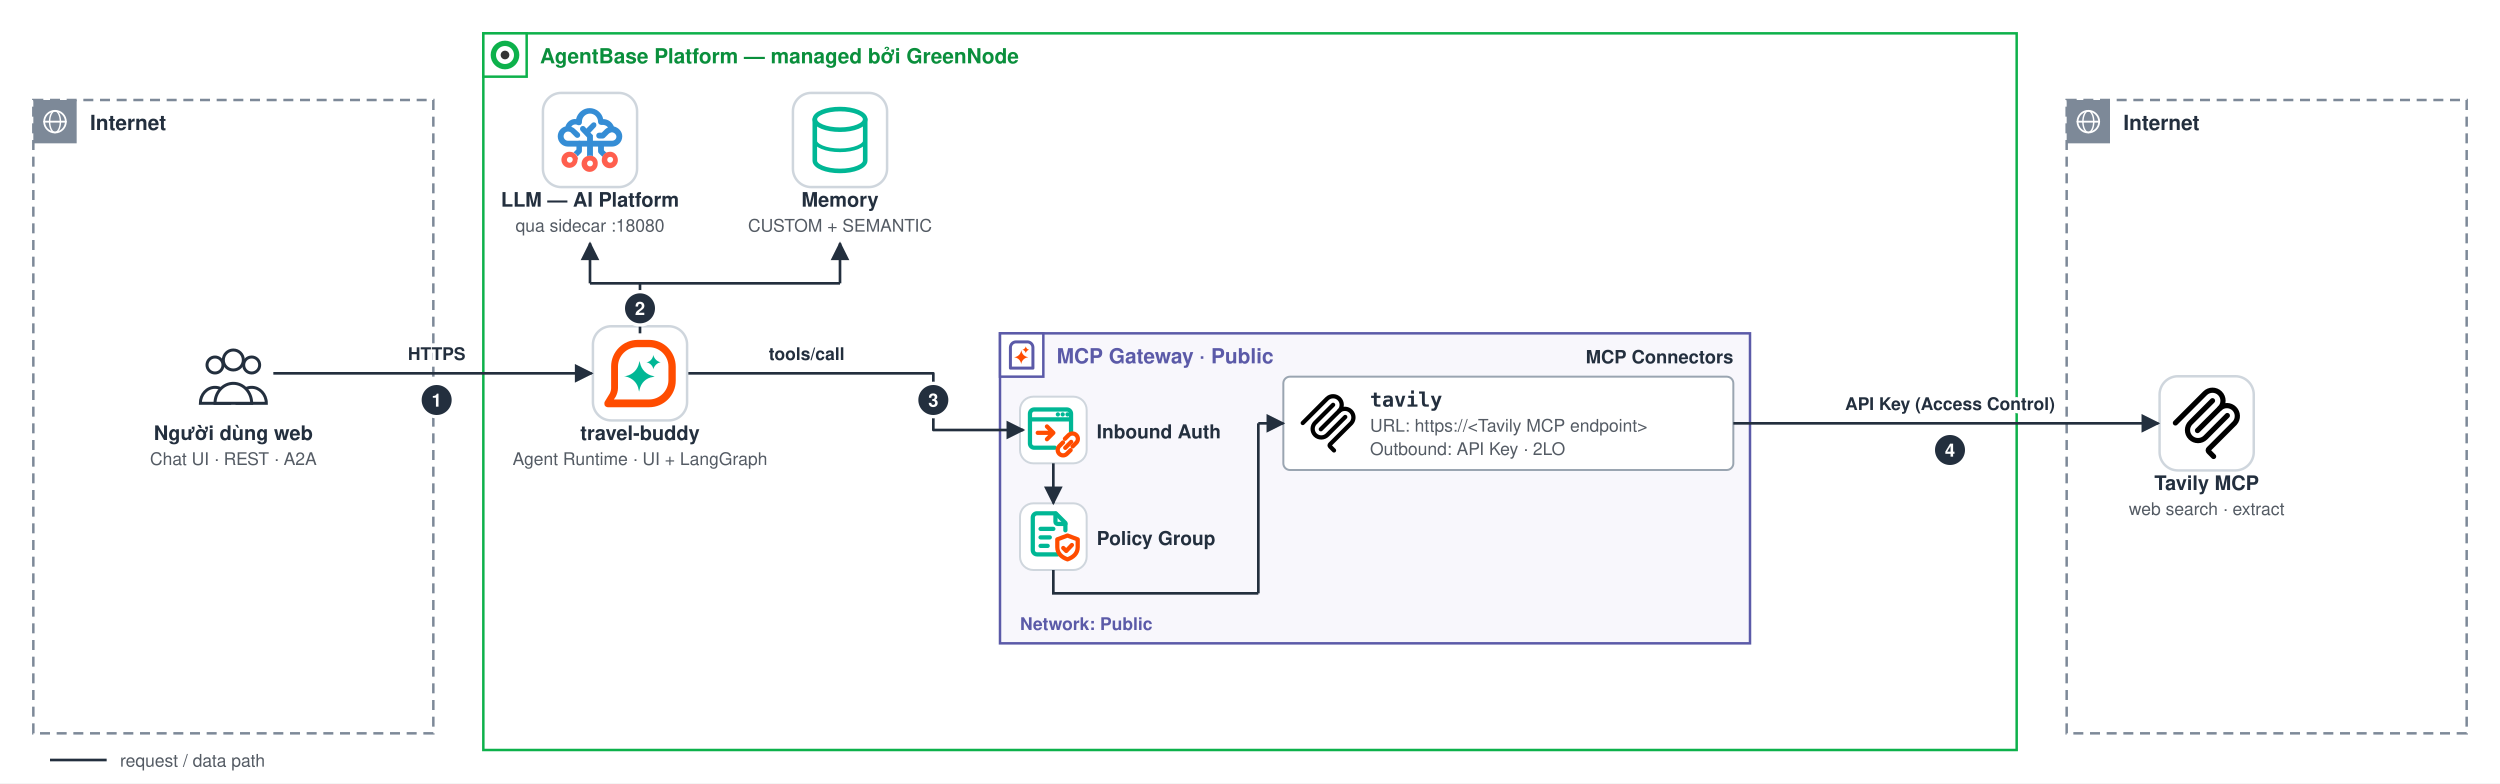
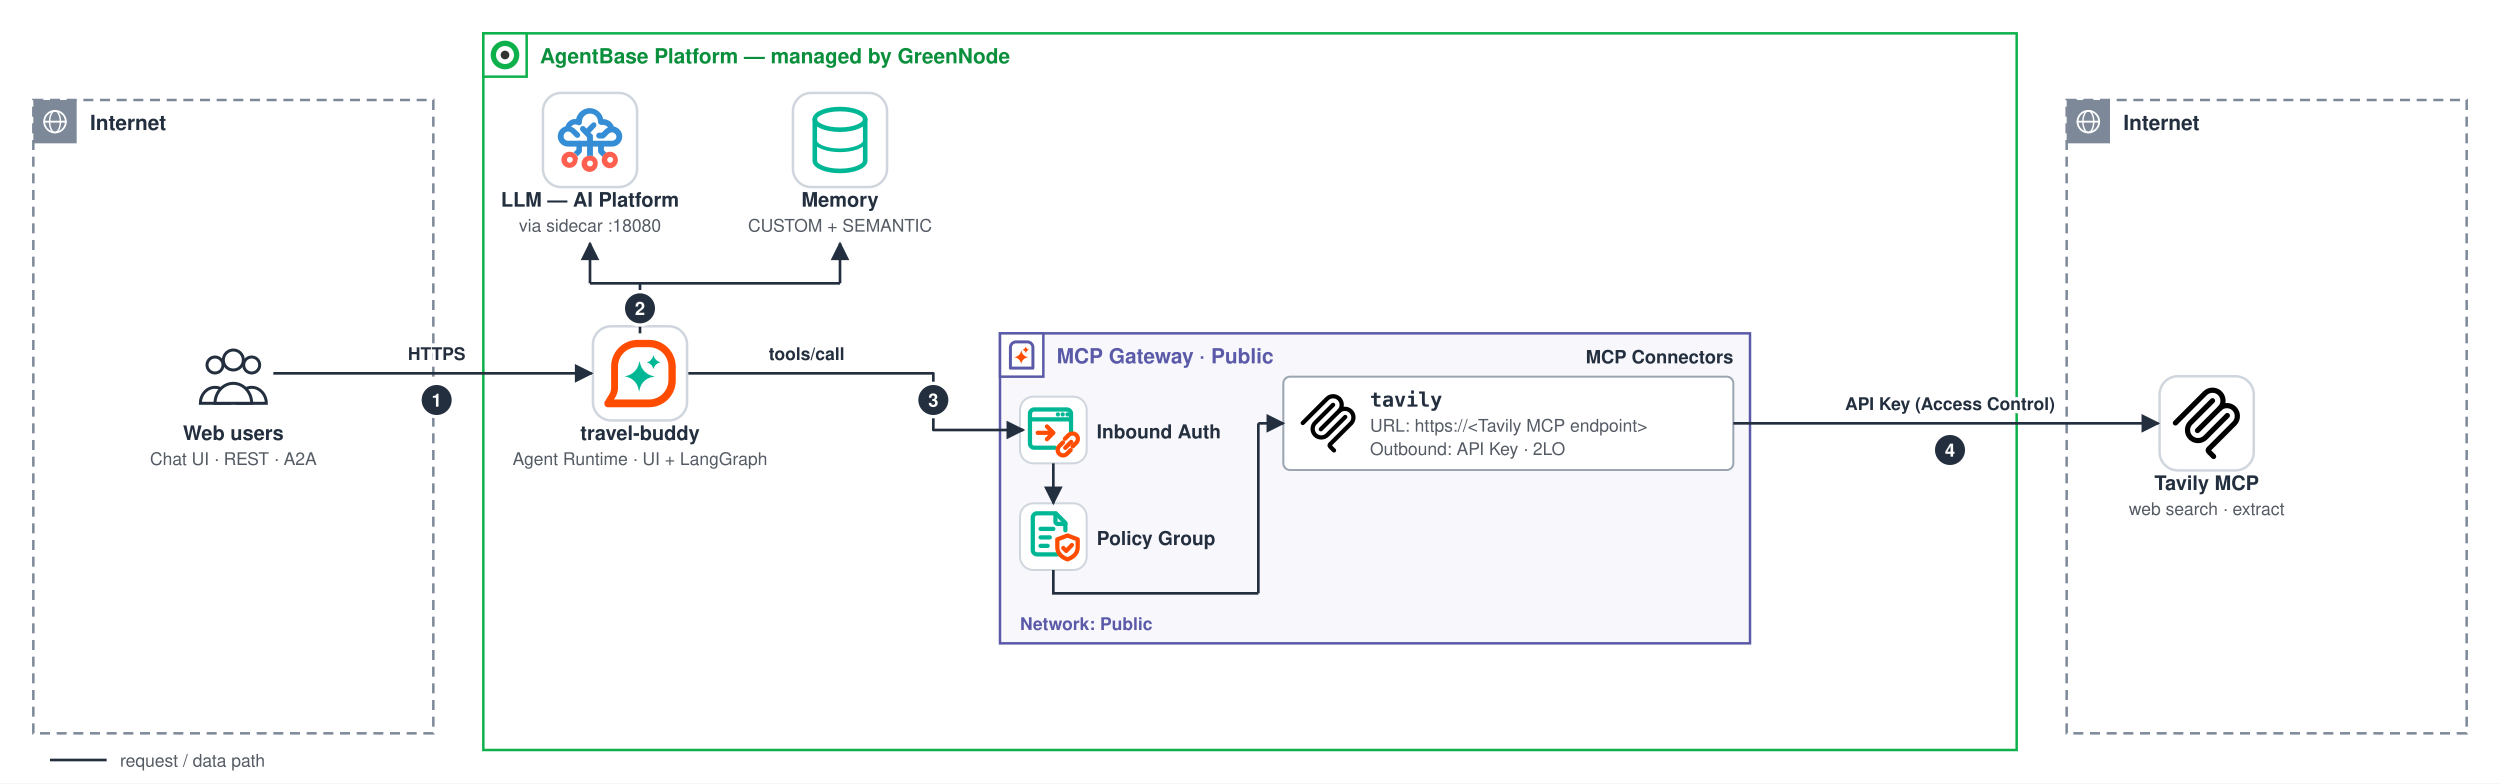
- <svg xmlns="http://www.w3.org/2000/svg" xmlns:xlink="http://www.w3.org/1999/xlink" width="1500" height="470" viewBox="0 0 1500 470" font-family="Helvetica Neue,Helvetica,Arial,sans-serif" role="img" aria-label="Kiến trúc travel-buddy: người dùng web gọi Agent Runtime; agent dùng LLM qua sidecar, Memory 2 strategy, và gọi Tavily qua MCP Gateway Public">
+ <svg xmlns="http://www.w3.org/2000/svg" xmlns:xlink="http://www.w3.org/1999/xlink" width="1500" height="470" viewBox="0 0 1500 470" font-family="Helvetica Neue,Helvetica,Arial,sans-serif" role="img" aria-label="travel-buddy architecture: web users call the Agent Runtime; the agent uses the LLM through the sidecar, Memory with two strategies, and Tavily through a Public MCP Gateway">
  <rect width="1500" height="470" fill="#FFFFFF" />
  <defs>
    <marker id="a-ink" viewBox="0 0 10 10" refX="9" refY="5" markerWidth="7" markerHeight="7" orient="auto-start-reverse">
      <path d="M0 0L10 5L0 10z" fill="#232F3E" />
    </marker>
    <marker id="a-org" viewBox="0 0 10 10" refX="9" refY="5" markerWidth="7" markerHeight="7" orient="auto-start-reverse">
      <path d="M0 0L10 5L0 10z" fill="#FF4C00" />
    </marker>
    <marker id="a-red" viewBox="0 0 10 10" refX="9" refY="5" markerWidth="7" markerHeight="7" orient="auto-start-reverse">
      <path d="M0 0L10 5L0 10z" fill="#DD344C" />
    </marker>
    <symbol id="gn-ai" viewBox="0 0 20 20" fill="none">
      <path fill="#358DD5" d="M16.5,6.3c-0.5-1.2-1.6-2-2.9-2c-0.3-1.7-1.9-3-3.7-3c-1.8,0-3.3,1.3-3.7,3C5,4.1,3.7,5,3.3,6.3C2.1,6.6,1.2,7.7,1.2,9c0,1.5,1.2,2.8,2.8,2.8h12c1.5,0,2.8-1.2,2.8-2.8C18.8,7.7,17.8,6.6,16.5,6.3z M16,10.2H4c-0.7,0-1.2-0.6-1.2-1.2S3.3,7.7,4,7.7c0.3,0,0.7,0.1,0.9,0.4L6,9.2c0.3,0.3,0.8,0.3,1.1,0c0.3-0.3,0.3-0.8,0-1.1L5.9,7c-0.3-0.3-0.7-0.5-1-0.6C5.2,5.8,6,5.6,6.6,5.9c0.2,0.1,0.5,0.1,0.8,0c0.2-0.2,0.4-0.4,0.4-0.7c0-0.1,0-0.1,0-0.2c0-1.2,1-2.2,2.2-2.2s2.2,1,2.2,2.3c0,0.2,0.1,0.4,0.3,0.6c0.2,0.1,0.4,0.2,0.6,0.2c0.7-0.1,1.4,0.1,1.8,0.7c-0.3,0.1-0.6,0.3-0.8,0.5l-0.9,0.9h-0.7c-0.4,0-0.8,0.3-0.8,0.8c0,0.4,0.3,0.8,0.8,0.8h1c0.2,0,0.4-0.1,0.5-0.2l1.1-1.1c0.2-0.2,0.5-0.3,0.8-0.4c0,0,0,0,0,0c0.7,0,1.3,0.6,1.3,1.2S16.7,10.2,16,10.2z" />
      <path fill="#358DD5" d="M11.5,6.5L10.1,8l0.7,0.7V11c0,0.4-0.3,0.8-0.8,0.8S9.2,11.4,9.2,11V9.3L7.5,7.5c-0.3-0.3-0.3-0.8,0-1.1c0.3-0.3,0.8-0.3,1.1,0L9,6.9l1.5-1.5c0.3-0.3,0.8-0.3,1.1,0C11.8,5.8,11.8,6.2,11.5,6.5z" />
      <path fill="#358DD5" d="M10.8,11v3.4c-0.2-0.1-0.5-0.1-0.8-0.1s-0.5,0-0.8,0.1V11c0-0.4,0.3-0.8,0.8-0.8S10.8,10.6,10.8,11z" />
      <path fill="#358DD5" d="M14.5,13.5c-0.5,0.2-0.8,0.6-1.1,1.1l-1-1c-0.1-0.1-0.2-0.3-0.2-0.5v-2c0-0.4,0.3-0.8,0.8-0.8s0.8,0.3,0.8,0.8v1.7L14.5,13.5z" />
      <path fill="#358DD5" d="M7.8,11v2c0,0.2-0.1,0.4-0.2,0.5l-1,1c-0.2-0.5-0.6-0.8-1.1-1.1l0.8-0.8V11c0-0.4,0.3-0.8,0.8-0.8S7.8,10.6,7.8,11z" />
      <path fill="#FF5F4E" d="M10.8,14.4c-0.2-0.1-0.5-0.1-0.8-0.1s-0.5,0-0.8,0.1c-0.9,0.3-1.5,1.1-1.5,2.1c0,1.2,1,2.2,2.2,2.2s2.2-1,2.2-2.2C12.2,15.5,11.6,14.7,10.8,14.4z M10,17.2c-0.4,0-0.8-0.3-0.8-0.8c0-0.4,0.3-0.8,0.8-0.8s0.8,0.3,0.8,0.8C10.8,16.9,10.4,17.2,10,17.2z" />
      <path fill="#FF5F4E" d="M6.5,14.5c-0.2-0.5-0.6-0.8-1.1-1.1c-0.3-0.1-0.6-0.2-1-0.2c-1.2,0-2.2,1-2.2,2.2s1,2.2,2.2,2.2s2.2-1,2.2-2.2C6.8,15.1,6.7,14.8,6.5,14.5z M4.5,16.2c-0.4,0-0.8-0.3-0.8-0.8c0-0.4,0.3-0.8,0.8-0.8s0.8,0.3,0.8,0.8C5.2,15.9,4.9,16.2,4.5,16.2z" />
      <path fill="#FF5F4E" d="M15.5,13.2c-0.3,0-0.7,0.1-1,0.2c-0.5,0.2-0.8,0.6-1.1,1.1c-0.1,0.3-0.2,0.6-0.2,1c0,1.2,1,2.2,2.2,2.2s2.2-1,2.2-2.2S16.7,13.2,15.5,13.2z M15.5,16.2c-0.4,0-0.8-0.3-0.8-0.8c0-0.4,0.3-0.8,0.8-0.8s0.8,0.3,0.8,0.8C16.2,15.9,15.9,16.2,15.5,16.2z" />
    </symbol>
    <symbol id="gn-cr" viewBox="0 0 20 20" fill="none">
      <path fill="#00682E" d="M17.6,4.3L11,1.6c-0.7-0.3-1.3-0.3-2,0L2.4,4.3C1.7,4.6,1.2,5.3,1.2,6v10.6c0,1.2,0.9,2.1,2.1,2.1h13.6c1,0,1.8-0.8,1.8-1.8V6C18.8,5.3,18.3,4.6,17.6,4.3z M14.2,17.2H5.8V16c0-0.1,0.1-0.2,0.2-0.2h8c0.1,0,0.2,0.1,0.2,0.2V17.2z M17.2,16.9c0,0.2-0.1,0.3-0.3,0.3h-1.2V16c0-1-0.8-1.8-1.8-1.8H6c-1,0-1.8,0.8-1.8,1.8v1.2H3.3c-0.3,0-0.6-0.3-0.6-0.6V6c0-0.1,0.1-0.2,0.2-0.3L9.6,3C9.7,2.9,9.9,2.9,10,2.9c0.2,0,0.3,0,0.4,0.1l6.6,2.7c0.1,0.1,0.2,0.2,0.2,0.3V16.9z" />
      <path fill="#FF3D00" d="M13.2,9c0,0.4-0.3,0.8-0.8,0.8h-1.7c-0.4,0-0.8-0.3-0.8-0.8s0.3-0.8,0.8-0.8h1.7C12.9,8.2,13.2,8.6,13.2,9z" />
      <path fill="#00682E" d="M13.2,13c0,0.4-0.3,0.8-0.8,0.8h-1.7c-0.4,0-0.8-0.3-0.8-0.8s0.3-0.8,0.8-0.8h1.7C12.9,12.2,13.2,12.6,13.2,13z" />
      <path fill="#00682E" d="M15.8,8v1.5c0,0.4-0.3,0.8-0.8,0.8s-0.8-0.3-0.8-0.8V8c0-0.1-0.1-0.2-0.2-0.2H6C5.9,7.8,5.8,7.9,5.8,8v1.5c0,0.4-0.3,0.8-0.8,0.8S4.2,9.9,4.2,9.5V8C4.2,7,5,6.2,6,6.2h8C15,6.2,15.8,7,15.8,8z" />
      <path fill="#FF3D00" d="M15.8,12v1.5c0,0.4-0.3,0.8-0.8,0.8s-0.8-0.3-0.8-0.8V12c0-0.1-0.1-0.2-0.2-0.2H6c-0.1,0-0.2,0.1-0.2,0.2v1.5c0,0.4-0.3,0.8-0.8,0.8s-0.8-0.3-0.8-0.8V12c0-1,0.8-1.8,1.8-1.8h8C15,10.2,15.8,11,15.8,12z" />
    </symbol>
    <symbol id="gn-server" viewBox="0 0 20 20" fill="none">
      <line x1="9.75" y1="12.447" x2="9.75" y2="13.977" stroke="#FF4C00" stroke-width="1.5" stroke-linecap="round" />
      <line x1="6.523" y1="16.841" x2="1.962" y2="16.841" stroke="#FF4C00" stroke-width="1.5" stroke-linecap="round" />
      <line x1="17.432" y1="16.841" x2="12.871" y2="16.841" stroke="#FF4C00" stroke-width="1.5" stroke-linecap="round" />
      <mask id="gn-server-path-4-inside-1_14569_691052" fill="white">
        <path fill-rule="evenodd" clip-rule="evenodd" d="M16.061 12.303H9.697H3.03H2.424V12.242C1.041 11.962 0 10.739 0 9.273C0 7.599 1.357 6.242 3.03 6.242C3.477 6.242 3.902 6.339 4.284 6.513C4.617 3.969 6.913 2 9.697 2C11.786 2 13.601 3.109 14.517 4.738C14.991 4.536 15.513 4.424 16.061 4.424C18.236 4.424 20 6.188 20 8.364C20 10.437 18.398 12.137 16.364 12.291V12.303H16.061Z" />
      </mask>
      <path d="M2.424 12.303H0.924V13.803H2.424V12.303ZM2.424 12.242H3.924V11.016L2.723 10.772L2.424 12.242ZM4.284 6.513L3.663 7.878L5.508 8.718L5.771 6.708L4.284 6.513ZM14.517 4.738L13.21 5.473L13.869 6.645L15.105 6.118L14.517 4.738ZM16.364 12.291L16.25 10.796L14.864 10.901V12.291H16.364ZM16.364 12.303V13.803H17.864V12.303H16.364ZM16.061 10.803H9.697V13.803H16.061V10.803ZM9.697 10.803H3.03V13.803H9.697V10.803ZM3.03 10.803H2.424V13.803H3.03V10.803ZM3.924 12.303V12.242H0.924V12.303H3.924ZM2.723 10.772C2.025 10.631 1.5 10.011 1.5 9.273H-1.5C-1.5 11.466 0.057 13.293 2.126 13.712L2.723 10.772ZM1.5 9.273C1.5 8.428 2.185 7.742 3.03 7.742V4.742C0.528 4.742 -1.5 6.771 -1.5 9.273H1.5ZM3.03 7.742C3.259 7.742 3.472 7.792 3.663 7.878L4.905 5.148C4.332 4.887 3.696 4.742 3.03 4.742V7.742ZM5.771 6.708C5.999 4.966 7.61 3.5 9.697 3.5V0.5C6.217 0.5 3.235 2.973 2.797 6.318L5.771 6.708ZM9.697 3.5C11.253 3.5 12.563 4.324 13.21 5.473L15.825 4.003C14.638 1.894 12.319 0.5 9.697 0.5V3.5ZM15.105 6.118C15.397 5.994 15.719 5.924 16.061 5.924V2.924C15.307 2.924 14.585 3.078 13.929 3.358L15.105 6.118ZM16.061 5.924C17.408 5.924 18.5 7.016 18.5 8.364H21.5C21.5 5.36 19.065 2.924 16.061 2.924V5.924ZM18.5 8.364C18.5 9.647 17.508 10.7 16.25 10.796L16.477 13.787C19.288 13.573 21.5 11.228 21.5 8.364H18.5ZM14.864 12.291V12.303H17.864V12.291H14.864ZM16.364 10.803H16.061V13.803H16.364V10.803Z" fill="#00B795" mask="url(#gn-server-path-4-inside-1_14569_691052)" />
      <circle cx="9.697" cy="16.546" r="1.212" fill="#00B795" />
    </symbol>
    <symbol id="gn-vks" viewBox="0 0 20 20" fill="none">
      <path fill="#FF4C00" d="M19.5,11.4L18,4.9c-0.1-0.3-0.2-0.6-0.4-0.8c-0.2-0.2-0.4-0.4-0.7-0.5l-6.1-2.9c-0.3-0.1-0.6-0.2-0.9-0.2H9.9c-0.2,0-0.5,0.1-0.7,0.2L3.1,3.6C2.8,3.7,2.6,3.9,2.4,4.1C2.2,4.3,2.1,4.6,2,4.9l-1.5,6.5c-0.1,0.2-0.1,0.5,0,0.8c0,0.2,0.1,0.5,0.3,0.7l0.1,0.1l4.2,5.2c0.2,0.2,0.4,0.4,0.7,0.5C6,18.9,6.3,19,6.6,19h6.8c0.3,0,0.6-0.1,0.8-0.2c0.3-0.1,0.5-0.3,0.7-0.5l4.2-5.2c0.2-0.2,0.3-0.5,0.4-0.8C19.5,12,19.5,11.7,19.5,11.4zM18,11.9c0,0.1,0,0.1-0.1,0.2l-4.2,5.2c0,0-0.1,0.1-0.1,0.1c-0.1,0-0.1,0-0.2,0H6.6c-0.1,0-0.1,0-0.2,0c0,0-0.1-0.1-0.1-0.1L2,12c0,0,0-0.1,0-0.1c0,0,0-0.1,0-0.2l1.5-6.5c0-0.1,0-0.1,0.1-0.2c0,0,0.1-0.1,0.1-0.1L9.8,2c0,0,0.1,0,0.2,0c0.1,0,0.1,0,0.2,0l6.1,2.9c0,0,0.1,0.1,0.1,0.1c0,0,0.1,0.1,0.1,0.2l1.5,6.5C18,11.8,18,11.9,18,11.9z" />
      <path fill="#00B795" d="M16.1,10.9c-0.2,0-0.3,0-0.3,0h-0.1c-0.2,0-0.4,0-0.6-0.1l-0.1-0.2c0.1-0.5,0-1.1-0.1-1.6c-0.1-0.5-0.3-1-0.6-1.5l0.1-0.1c0.1-0.1,0.3-0.2,0.5-0.3l0.1-0.1c0.4-0.2,0.4-0.7,0.1-1c-0.2-0.2-0.5-0.2-0.8-0.1l-0.1,0.1l-0.2,0.2l-0.1,0.1c-0.2,0.2-0.3,0.3-0.4,0.4h-0.2c-0.8-0.8-1.8-1.2-2.9-1.4V5c0-0.2,0-0.4,0-0.6V4c0-0.4-0.3-0.6-0.6-0.6S9.4,3.5,9.4,3.9V4c0,0.1,0,0.2,0,0.3v0.1c0,0.2,0,0.4,0,0.6L9.3,5.1c-0.2,0-0.3,0.1-0.5,0.1C8,5.4,7.2,5.9,6.5,6.5H6.3C6.2,6.4,6,6.3,5.9,6.1L5.8,6L5.6,5.8L5.5,5.8C5.2,5.5,4.7,5.6,4.5,5.9C4.4,6.2,4.5,6.5,4.8,6.7l0.1,0.1l0.2,0.1L5.2,7C5.4,7,5.6,7.1,5.7,7.2v0.2c-0.6,0.9-0.8,2-0.7,3.1l-0.1,0.1c-0.2,0.1-0.4,0.1-0.6,0.1H4.2c-0.1,0-0.2,0-0.3,0l-0.1,0c-0.3,0.1-0.5,0.4-0.4,0.7C3.5,11.8,3.8,12,4.1,12h0.1l0.1,0c0.1,0,0.2-0.1,0.2-0.1l0.1,0c0.2-0.1,0.4-0.2,0.6-0.2h0.2c0.4,1,1.1,1.9,2,2.5v0.2c-0.1,0.2-0.2,0.3-0.3,0.5L7,15l-0.2,0.2c-0.1,0.3,0,0.7,0.2,0.8c0.3,0.2,0.7,0.1,0.9-0.2V15.7l0.1-0.2l0.1-0.3c0-0.2,0.1-0.3,0.2-0.4h0.2c0.9,0.3,1.8,0.4,2.7,0.1c0.2,0,0.3-0.1,0.5-0.1l0.1,0.1c0.1,0.1,0.1,0.3,0.2,0.6l0.1,0.3c0.2,0.3,0.5,0.4,0.8,0.3c0.3-0.1,0.4-0.5,0.2-0.8l-0.1-0.3c-0.1-0.2-0.2-0.4-0.3-0.5v-0.2c0.9-0.6,1.6-1.5,2-2.5h0.2c0.2,0,0.3,0.1,0.6,0.2l0.3,0.1c0.3,0.1,0.6-0.1,0.7-0.4C16.7,11.2,16.5,10.9,16.1,10.9zM9.8,9.6h0.4l0.2,0.3l-0.1,0.4L10,10.5l-0.3-0.2L9.6,9.9L9.8,9.6zM6.4,10.2c0-0.6,0.1-1.2,0.4-1.8l1.2,1v0l0.1,0.1c0,0,0,0.1,0,0.2c0,0,0,0-0.1,0L6.4,10.2zM8.5,11.4l0,0.1h0l-0.6,1.4c-0.5-0.4-0.9-0.9-1.2-1.4l1.5-0.3v0l0.1,0C8.5,11.2,8.5,11.2,8.5,11.4zM8.9,8.2L7.7,7.3c0.4-0.4,1-0.6,1.5-0.8h0.1L9.2,8.2c0,0.1-0.1,0.1-0.2,0.1L8.9,8.2zM10.8,13.5c-0.6,0.1-1.2,0.1-1.7,0L9.9,12H10l0.1,0l0.8,1.5H10.8zM11.1,8.2L11.1,8.2c-0.2,0.1-0.2,0.1-0.3,0.1v-0.2l-0.1-1.5c0.6,0.1,1.2,0.4,1.7,0.8L11.1,8.2zM12.1,12.9l-0.6-1.4v-0.1c0-0.1,0-0.1,0.1-0.2l1.7,0.3C13,12,12.6,12.5,12.1,12.9zM12.1,9.7L12,9.7c-0.1,0-0.1-0.1-0.1-0.1v-0.1l1.2-1.1c0.1,0.3,0.2,0.6,0.3,0.9c0.1,0.3,0.1,0.6,0.1,0.9L12.1,9.7z" />
    </symbol>
    <symbol id="gn-vdb" viewBox="0 0 20 20" fill="none">
      <path fill="#FF4C00" d="M10,13.8c-0.4,0-0.8-0.3-0.8-0.8v-0.8H5c-0.4,0-0.8-0.3-0.8-0.8s0.3-0.8,0.8-0.8h10c0.4,0,0.8,0.3,0.8,0.8s-0.3,0.8-0.8,0.8h-4.2V13C10.8,13.4,10.4,13.8,10,13.8z" />
      <path fill="#00B795" d="M11.6,14.8H8.4c-0.9,0-1.6,0.7-1.6,1.6v1.7c0,0.9,0.7,1.6,1.6,1.6h3.2c0.9,0,1.6-0.7,1.6-1.6v-1.7C13.2,15.5,12.5,14.8,11.6,14.8z M11.8,18.1c0,0.1-0.1,0.1-0.1,0.1H8.4c-0.1,0-0.1-0.1-0.1-0.1v-1.7c0-0.1,0.1-0.1,0.1-0.1h3.2c0.1,0,0.1,0.1,0.1,0.1V18.1z" />
      <path fill="#00B795" d="M5,0.2C2.3,0.2,0.2,1.4,0.2,3v4c0,1.6,2,2.8,4.8,2.8S9.8,8.6,9.8,7V3C9.8,1.4,7.7,0.2,5,0.2z M5,8.2C3.1,8.2,1.8,7.5,1.8,7c0.8,0.5,2,0.7,3.2,0.7S7.4,7.5,8.2,7C8.2,7.5,6.9,8.2,5,8.2z M5,6.2C3.1,6.2,1.8,5.5,1.8,5c0.8,0.5,2,0.7,3.2,0.7S7.4,5.5,8.2,5C8.2,5.5,6.9,6.2,5,6.2z M5,4.2C3,4.2,1.8,3.5,1.8,3S3,1.8,5,1.8S8.2,2.5,8.2,3S7,4.2,5,4.2z" />
      <path fill="#00B795" d="M15,0.2c-2.7,0-4.8,1.2-4.8,2.8v4c0,1.6,2,2.8,4.8,2.8s4.8-1.2,4.8-2.8V3C19.8,1.4,17.7,0.2,15,0.2z M15,8.2c-1.9,0-3.2-0.7-3.2-1.2c0.8,0.5,2,0.7,3.2,0.7s2.4-0.3,3.2-0.7C18.2,7.5,16.9,8.2,15,8.2z M15,6.2c-1.9,0-3.2-0.7-3.2-1.2c0.8,0.5,2,0.7,3.2,0.7s2.4-0.3,3.2-0.7C18.2,5.5,16.9,6.2,15,6.2z M15,4.2c-2,0-3.2-0.8-3.2-1.2S13,1.8,15,1.8s3.2,0.8,3.2,1.2S17,4.2,15,4.2z" />
    </symbol>
    <symbol id="gn-vnet" viewBox="0 0 20 20" fill="none">
      <path fill="#FF4C00" d="M17.5,7.7l-2.2,2.2c-0.2,0.2-0.5,0.2-0.7,0l-2.2-2.2c-0.3-0.3-0.1-0.8,0.4-0.8h1.4V6c0-0.1-0.1-0.2-0.2-0.2H9.4c0-0.2,0.1-0.5,0.1-0.8s0-0.5-0.1-0.8H14c1,0,1.8,0.8,1.8,1.8v0.9h1.4C17.6,6.9,17.8,7.4,17.5,7.7z" />
      <path fill="#00B795" d="M9.4,4.2C9.1,2.1,7.2,0.5,5,0.5c-2.5,0-4.5,2-4.5,4.5s2,4.5,4.5,4.5c2.2,0,4.1-1.6,4.4-3.8c0-0.2,0.1-0.5,0.1-0.8S9.5,4.5,9.4,4.2z M5,8C3.3,8,2,6.7,2,5s1.3-3,3-3s3,1.3,3,3S6.7,8,5,8z" />
      <path fill="#FF4C00" fill-rule="evenodd" clip-rule="evenodd" d="M10.5,15c0,0.3,0,0.5,0.1,0.8H6c-1,0-1.8-0.8-1.8-1.8v-0.9H2.8c-0.4,0-0.7-0.5-0.4-0.9l2.2-2.2c0.2-0.2,0.5-0.2,0.7,0l2.2,2.2c0.3,0.3,0.1,0.9-0.4,0.9H5.8V14c0,0.1,0.1,0.2,0.2,0.2h4.6C10.5,14.5,10.5,14.7,10.5,15z" />
      <path fill="#00B795" d="M15,10.5c-2.2,0-4.1,1.6-4.4,3.8c0,0.2-0.1,0.5-0.1,0.8s0,0.5,0.1,0.8c0.3,2.1,2.2,3.8,4.4,3.8c2.5,0,4.5-2,4.5-4.5S17.5,10.5,15,10.5z M15,18c-1.7,0-3-1.3-3-3s1.3-3,3-3s3,1.3,3,3S16.7,18,15,18z" />
    </symbol>
    <symbol id="mcp" viewBox="60 20 1800 1800" fill="none">
      <g stroke="#000000" stroke-width="128" stroke-linecap="round" stroke-linejoin="round">
        <path d="M193 910L920 183A258 258 0 0 1 1286 548L735 1097" />
        <path d="M1103 365L565 903A258 258 0 0 0 930 1268L1467 729" />
        <path d="M1286 548A258 258 0 0 1 1650 912L1015 1547Q980 1582 1015 1617L1130 1733" />
      </g>
    </symbol>
    <symbol id="agent-runtime" viewBox="0 0 16 16" fill="none">
      <path fill="#FF4C00" d="M10,0.7H7.5c-3.2,0-5.8,2.6-5.8,5.8v4.7c0,0.4-0.1,0.8-0.3,1.2l-1.1,1.8c-0.1,0.2-0.1,0.5,0,0.8c0.1,0.2,0.4,0.4,0.7,0.4h9c3.2,0,5.8-2.6,5.8-5.8v-3C15.8,3.3,13.2,0.7,10,0.7z M14.2,9.5c0,2.3-1.9,4.2-4.2,4.2H2.3l0.4-0.6c0.3-0.6,0.5-1.2,0.5-1.9V6.5c0-2.3,1.9-4.2,4.2-4.2H10c2.3,0,4.2,1.9,4.2,4.2V9.5z" />
      <path fill="#00B795" d="M11.2,8.7l-0.4,0.1C9.3,9,8.2,10.1,7.9,11.6L7.8,12l-0.1-0.4C7.5,10.1,6.3,9,4.9,8.7L4.5,8.7l0.4-0.1c1.5-0.3,2.6-1.4,2.9-2.9l0.1-0.4l0.1,0.4c0.3,1.5,1.4,2.6,2.9,2.9L11.2,8.7z" />
      <path fill="#00B795" d="M12.5,5.6c-0.8,0.1-1.4,0.8-1.6,1.5c-0.1-0.8-0.8-1.4-1.5-1.5c0.8-0.1,1.4-0.8,1.5-1.6C11.1,4.8,11.7,5.4,12.5,5.6z" />
    </symbol>
    <symbol id="policy" viewBox="0 0 20 20" fill="none">
      <path d="M11.5 16.25H4.25c-0.83 0-1.5-0.67-1.5-1.5V3.25c0-0.83 0.67-1.5 1.5-1.5h6.6l3.4 3.4v2.6" stroke="#00B795" stroke-width="1.5" stroke-linecap="round" stroke-linejoin="round" />
      <path d="M10.75 1.9v2.85c0 0.41 0.34 0.75 0.75 0.75h2.75" stroke="#00B795" stroke-width="1.5" stroke-linecap="round" stroke-linejoin="round" />
      <path d="M5.5 7.25h4.5M5.5 10.25h3.25M5.5 13.25h2.5" stroke="#00B795" stroke-width="1.5" stroke-linecap="round" />
      <path d="M15 9.6l3.6 1.35v2.75c0 2.25-1.6 3.6-3.6 4.3c-2-0.7-3.6-2.05-3.6-4.3v-2.75z" fill="#FFFFFF" stroke="#FF4C00" stroke-width="1.5" stroke-linejoin="round" />
      <path d="M13.5 14l1.05 1.05l2-2.1" stroke="#FF4C00" stroke-width="1.5" stroke-linecap="round" stroke-linejoin="round" />
    </symbol>
    <symbol id="mcp-gateway" viewBox="0 0 16 16" fill="none">
      <path fill="#5B5AA8" d="M11,0.2H5C2.9,0.2,1.2,1.9,1.2,4v11c0,0.4,0.3,0.8,0.8,0.8h12c0.4,0,0.8-0.3,0.8-0.8V4C14.8,1.9,13.1,0.2,11,0.2z M13.2,14.2H2.8V4c0-1.2,1-2.2,2.2-2.2h6c1.2,0,2.2,1,2.2,2.2V14.2z" />
      <path fill="#FF4C00" d="M11.5,9.2l-0.4,0.1c-1.7,0.3-3,1.6-3.3,3.3L7.8,13l-0.1-0.4c-0.3-1.7-1.6-3-3.3-3.3L4,9.2l0.4-0.1c1.7-0.3,3-1.6,3.3-3.3l0.1-0.4l0.1,0.4c0.3,1.7,1.6,3,3.3,3.3L11.5,9.2z" />
      <path fill="#FF4C00" d="M12,5.2c-0.9,0.2-1.6,0.9-1.8,1.8c-0.2-0.9-0.9-1.6-1.8-1.8c0.9-0.2,1.6-0.9,1.8-1.8C10.4,4.4,11.1,5.1,12,5.2z" />
    </symbol>
    <symbol id="inbound-auth" viewBox="0 0 20 20" fill="none">
      <path d="M16.25 10.5V4.25c0-0.83-0.67-1.5-1.5-1.5H3.25c-0.83 0-1.5 0.67-1.5 1.5v10.5c0 0.83 0.67 1.5 1.5 1.5h7.25" stroke="#00B795" stroke-width="1.5" stroke-linecap="round" stroke-linejoin="round" />
      <path d="M1.75 6.25h14.5" stroke="#00B795" stroke-width="1.5" />
      <circle cx="11.6" cy="4.5" r="0.75" fill="#00B795" />
      <circle cx="13.3" cy="4.5" r="0.75" fill="#00B795" />
      <circle cx="15" cy="4.5" r="0.75" fill="#00B795" />
      <path d="M4.5 11h5.25M7.75 8.75L10 11l-2.25 2.25" stroke="#FF4C00" stroke-width="1.5" stroke-linecap="round" stroke-linejoin="round" />
      <g stroke="#FF4C00" stroke-width="1.5" stroke-linecap="round">
        <path d="M14.1 13.1l1.3-1.3a1.9 1.9 0 0 1 2.7 2.7l-1.3 1.3" />
        <path d="M16.1 17.1l-1.3 1.3a1.9 1.9 0 0 1 -2.7-2.7l1.3-1.3" />
        <path d="M14.2 16.3l2.1-2.1" />
      </g>
    </symbol>
  </defs>
  <rect x="20" y="60" width="240" height="380" fill="none" stroke="#7D8998" stroke-width="1.5" stroke-dasharray="6 4" />
  <rect x="20" y="60" width="26" height="26" fill="#7D8998" />
  <g transform="translate(20 60) scale(0.5417)">
    <circle cx="24" cy="24" r="12" fill="none" stroke="#FFFFFF" stroke-width="2" />
    <path d="M12 24h24" fill="none" stroke="#FFFFFF" stroke-width="2" stroke-linecap="round" stroke-linejoin="round" />
    <path d="M24 12a6 12 0 0 0 0 24a6 12 0 0 0 0 -24" fill="none" stroke="#FFFFFF" stroke-width="1.6" stroke-linecap="round" stroke-linejoin="round" />
  </g>
  <text x="54" y="78" font-size="12.5" font-weight="700" fill="#232F3E" text-anchor="start">Internet</text>
  <circle cx="129" cy="219" r="4.8" fill="#FFFFFF" stroke="#232F3E" stroke-width="1.8" />
  <path d="M120.2 242a8.8 9.6 0 0 1 17.6 0z" fill="#FFFFFF" stroke="#232F3E" stroke-width="1.8" />
  <circle cx="151" cy="219" r="4.8" fill="#FFFFFF" stroke="#232F3E" stroke-width="1.8" />
  <path d="M142.2 242a8.8 9.6 0 0 1 17.6 0z" fill="#FFFFFF" stroke="#232F3E" stroke-width="1.8" />
  <circle cx="140" cy="216" r="6.0" fill="#FFFFFF" stroke="#232F3E" stroke-width="1.8" />
  <path d="M129.0 242a11.0 12.0 0 0 1 22.0 0z" fill="#FFFFFF" stroke="#232F3E" stroke-width="1.8" />
-   <text x="140" y="264" font-size="12" font-weight="700" fill="#232F3E" text-anchor="middle">Người dùng web</text>
+   <text x="140" y="264" font-size="12" font-weight="700" fill="#232F3E" text-anchor="middle">Web users</text>
  <text x="140" y="279" font-size="10.5" font-weight="400" fill="#545B64" text-anchor="middle">Chat UI · REST · A2A</text>
  <rect x="290" y="20" width="920" height="430" fill="none" stroke="#0DB14B" stroke-width="1.5" />
  <rect x="290" y="20" width="26" height="26" fill="#FFFFFF" stroke="#0DB14B" stroke-width="1.5" />
  <circle cx="303" cy="33" r="7" fill="none" stroke="#0DB14B" stroke-width="3.2" />
  <circle cx="303" cy="33" r="2.6" fill="#333333" />
-   <text x="324" y="38" font-size="12.5" font-weight="700" fill="#0A8F3C" text-anchor="start">AgentBase Platform — managed bởi GreenNode</text>
+   <text x="324" y="38" font-size="12.5" font-weight="700" fill="#0A8F3C" text-anchor="start">AgentBase Platform — managed by GreenNode</text>
  <rect x="325.75" y="55.75" width="56.5" height="56.5" rx="11" fill="#FFFFFF" stroke="#CFD6DD" stroke-width="1.5" />
  <use href="#gn-ai" xlink:href="#gn-ai" x="332" y="62" width="44" height="44" />
  <text x="354" y="124" font-size="12" font-weight="700" fill="#232F3E" text-anchor="middle">LLM — AI Platform</text>
-   <text x="354" y="139" font-size="10.5" font-weight="400" fill="#545B64" text-anchor="middle">qua sidecar :18080</text>
+   <text x="354" y="139" font-size="10.5" font-weight="400" fill="#545B64" text-anchor="middle">via sidecar :18080</text>
  <rect x="475.75" y="55.75" width="56.5" height="56.5" rx="11" fill="#FFFFFF" stroke="#CFD6DD" stroke-width="1.5" />
  <g transform="translate(504 84) scale(1.375) translate(-504 -84)">
    <path d="M493 75a11 4.5 0 0 1 22 0v18a11 4.5 0 0 1 -22 0z" fill="none" stroke="#00B795" stroke-width="2" stroke-linecap="round" stroke-linejoin="round" />
    <path d="M493 75a11 4.5 0 0 0 22 0" fill="none" stroke="#00B795" stroke-width="2" stroke-linecap="round" stroke-linejoin="round" />
    <path d="M493 84a11 4.5 0 0 0 22 0" fill="none" stroke="#00B795" stroke-width="1.6" stroke-linecap="round" stroke-linejoin="round" />
  </g>
  <text x="504" y="124" font-size="12" font-weight="700" fill="#232F3E" text-anchor="middle">Memory</text>
  <text x="504" y="139" font-size="10.5" font-weight="400" fill="#545B64" text-anchor="middle">CUSTOM + SEMANTIC</text>
  <rect x="355.75" y="195.75" width="56.5" height="56.5" rx="11" fill="#FFFFFF" stroke="#CFD6DD" stroke-width="1.5" />
  <use href="#agent-runtime" xlink:href="#agent-runtime" x="362" y="202" width="44" height="44" />
  <text x="384" y="264" font-size="12" font-weight="700" fill="#232F3E" text-anchor="middle">travel-buddy</text>
  <text x="384" y="279" font-size="10.5" font-weight="400" fill="#545B64" text-anchor="middle">Agent Runtime · UI + LangGraph</text>
  <rect x="600" y="200" width="450" height="186" fill="#F8F7FC" stroke="#5B5AA8" stroke-width="1.5" />
  <rect x="600" y="200" width="26" height="26" fill="#FFFFFF" stroke="#5B5AA8" stroke-width="1.5" />
  <use href="#mcp-gateway" xlink:href="#mcp-gateway" x="604" y="204" width="18" height="18" />
  <text x="634" y="218" font-size="12.5" font-weight="700" fill="#5B5AA8" text-anchor="start">MCP Gateway · Public</text>
  <text x="1040" y="218" font-size="11" font-weight="700" fill="#232F3E" text-anchor="end">MCP Connectors</text>
  <rect x="612" y="238" width="40" height="40" rx="8" fill="#FFFFFF" stroke="#CFD6DD" stroke-width="1.2" />
  <use href="#inbound-auth" xlink:href="#inbound-auth" x="615" y="241" width="34" height="34" />
  <text x="658" y="263" font-size="11.5" font-weight="700" fill="#232F3E" text-anchor="start">Inbound Auth</text>
  <rect x="612" y="302" width="40" height="40" rx="8" fill="#FFFFFF" stroke="#CFD6DD" stroke-width="1.2" />
  <use href="#policy" xlink:href="#policy" x="615" y="305" width="34" height="34" />
  <text x="658" y="327" font-size="11.5" font-weight="700" fill="#232F3E" text-anchor="start">Policy Group</text>
  <polyline points="632,278 632,302" fill="none" stroke="#232F3E" stroke-width="1.6" stroke-linejoin="round" marker-end="url(#a-ink)" />
  <text x="612" y="378" font-size="10.5" font-weight="600" fill="#5B5AA8" text-anchor="start">Network: Public</text>
  <rect x="770" y="226" width="270" height="56" rx="4" fill="#FFFFFF" stroke="#9AA5B1" stroke-width="1.2" />
  <use href="#mcp" xlink:href="#mcp" x="779" y="236" width="36" height="36" />
  <text x="822" y="244" font-size="12" font-weight="700" fill="#232F3E" font-family="Menlo,Consolas,monospace">tavily</text>
  <text x="822" y="259" font-size="10.5" font-weight="400" fill="#545B64" text-anchor="start">URL: https://&lt;Tavily MCP endpoint&gt;</text>
  <text x="822" y="273" font-size="10.5" font-weight="400" fill="#545B64" text-anchor="start">Outbound: API Key · 2LO</text>
  <polyline points="632,342 632,356 755,356" fill="none" stroke="#232F3E" stroke-width="1.6" />
  <polyline points="755,254 755,356" fill="none" stroke="#232F3E" stroke-width="1.6" />
  <polyline points="755,254 770,254" fill="none" stroke="#232F3E" stroke-width="1.6" stroke-linejoin="round" marker-end="url(#a-ink)" />
  <rect x="1240" y="60" width="240" height="380" fill="none" stroke="#7D8998" stroke-width="1.5" stroke-dasharray="6 4" />
  <rect x="1240" y="60" width="26" height="26" fill="#7D8998" />
  <g transform="translate(1240 60) scale(0.5417)">
    <circle cx="24" cy="24" r="12" fill="none" stroke="#FFFFFF" stroke-width="2" />
    <path d="M12 24h24" fill="none" stroke="#FFFFFF" stroke-width="2" stroke-linecap="round" stroke-linejoin="round" />
    <path d="M24 12a6 12 0 0 0 0 24a6 12 0 0 0 0 -24" fill="none" stroke="#FFFFFF" stroke-width="1.6" stroke-linecap="round" stroke-linejoin="round" />
  </g>
  <text x="1274" y="78" font-size="12.5" font-weight="700" fill="#232F3E" text-anchor="start">Internet</text>
  <rect x="1295.75" y="225.75" width="56.5" height="56.5" rx="11" fill="#FFFFFF" stroke="#CFD6DD" stroke-width="1.5" />
  <use href="#mcp" xlink:href="#mcp" x="1302" y="232" width="44" height="44" />
  <text x="1324" y="294" font-size="12" font-weight="700" fill="#232F3E" text-anchor="middle">Tavily MCP</text>
  <text x="1324" y="309" font-size="10.5" font-weight="400" fill="#545B64" text-anchor="middle">web search · extract</text>
  <polyline points="164,224 355,224" fill="none" stroke="#232F3E" stroke-width="1.6" stroke-linejoin="round" marker-end="url(#a-ink)" />
  <text x="262" y="216" font-size="10.5" font-weight="600" fill="#232F3E" text-anchor="middle" style="paint-order:stroke;stroke:#FFFFFF;stroke-width:4px;stroke-linejoin:round">HTTPS</text>
  <polyline points="384,200 384,170" fill="none" stroke="#232F3E" stroke-width="1.6" />
  <polyline points="354,170 504,170" fill="none" stroke="#232F3E" stroke-width="1.6" />
  <polyline points="354,170 354,146" fill="none" stroke="#232F3E" stroke-width="1.6" stroke-linejoin="round" marker-end="url(#a-ink)" />
  <polyline points="504,170 504,146" fill="none" stroke="#232F3E" stroke-width="1.6" stroke-linejoin="round" marker-end="url(#a-ink)" />
  <polyline points="413,224 560,224 560,258 614,258" fill="none" stroke="#232F3E" stroke-width="1.6" stroke-linejoin="round" marker-end="url(#a-ink)" />
  <text x="484" y="216" font-size="10.5" font-weight="600" fill="#232F3E" text-anchor="middle" style="paint-order:stroke;stroke:#FFFFFF;stroke-width:4px;stroke-linejoin:round">tools/call</text>
  <polyline points="1040,254 1295,254" fill="none" stroke="#232F3E" stroke-width="1.6" stroke-linejoin="round" marker-end="url(#a-ink)" />
  <text x="1170" y="246" font-size="10.5" font-weight="600" fill="#232F3E" text-anchor="middle" style="paint-order:stroke;stroke:#FFFFFF;stroke-width:4px;stroke-linejoin:round">API Key (Access Control)</text>
  <circle cx="262" cy="240" r="10" fill="#232F3E" stroke="#FFFFFF" stroke-width="2" />
  <text x="262" y="244" font-size="11" font-weight="700" fill="#FFFFFF" text-anchor="middle">1</text>
  <circle cx="384" cy="185" r="10" fill="#232F3E" stroke="#FFFFFF" stroke-width="2" />
  <text x="384" y="189" font-size="11" font-weight="700" fill="#FFFFFF" text-anchor="middle">2</text>
  <circle cx="560" cy="240" r="10" fill="#232F3E" stroke="#FFFFFF" stroke-width="2" />
  <text x="560" y="244" font-size="11" font-weight="700" fill="#FFFFFF" text-anchor="middle">3</text>
  <circle cx="1170" cy="270" r="10" fill="#232F3E" stroke="#FFFFFF" stroke-width="2" />
  <text x="1170" y="274" font-size="11" font-weight="700" fill="#FFFFFF" text-anchor="middle">4</text>
  <line x1="30" y1="456" x2="64" y2="456" stroke="#232F3E" stroke-width="1.6" />
  <text x="72" y="460" font-size="10.5" font-weight="400" fill="#545B64" text-anchor="start">request / data path</text>
</svg>
